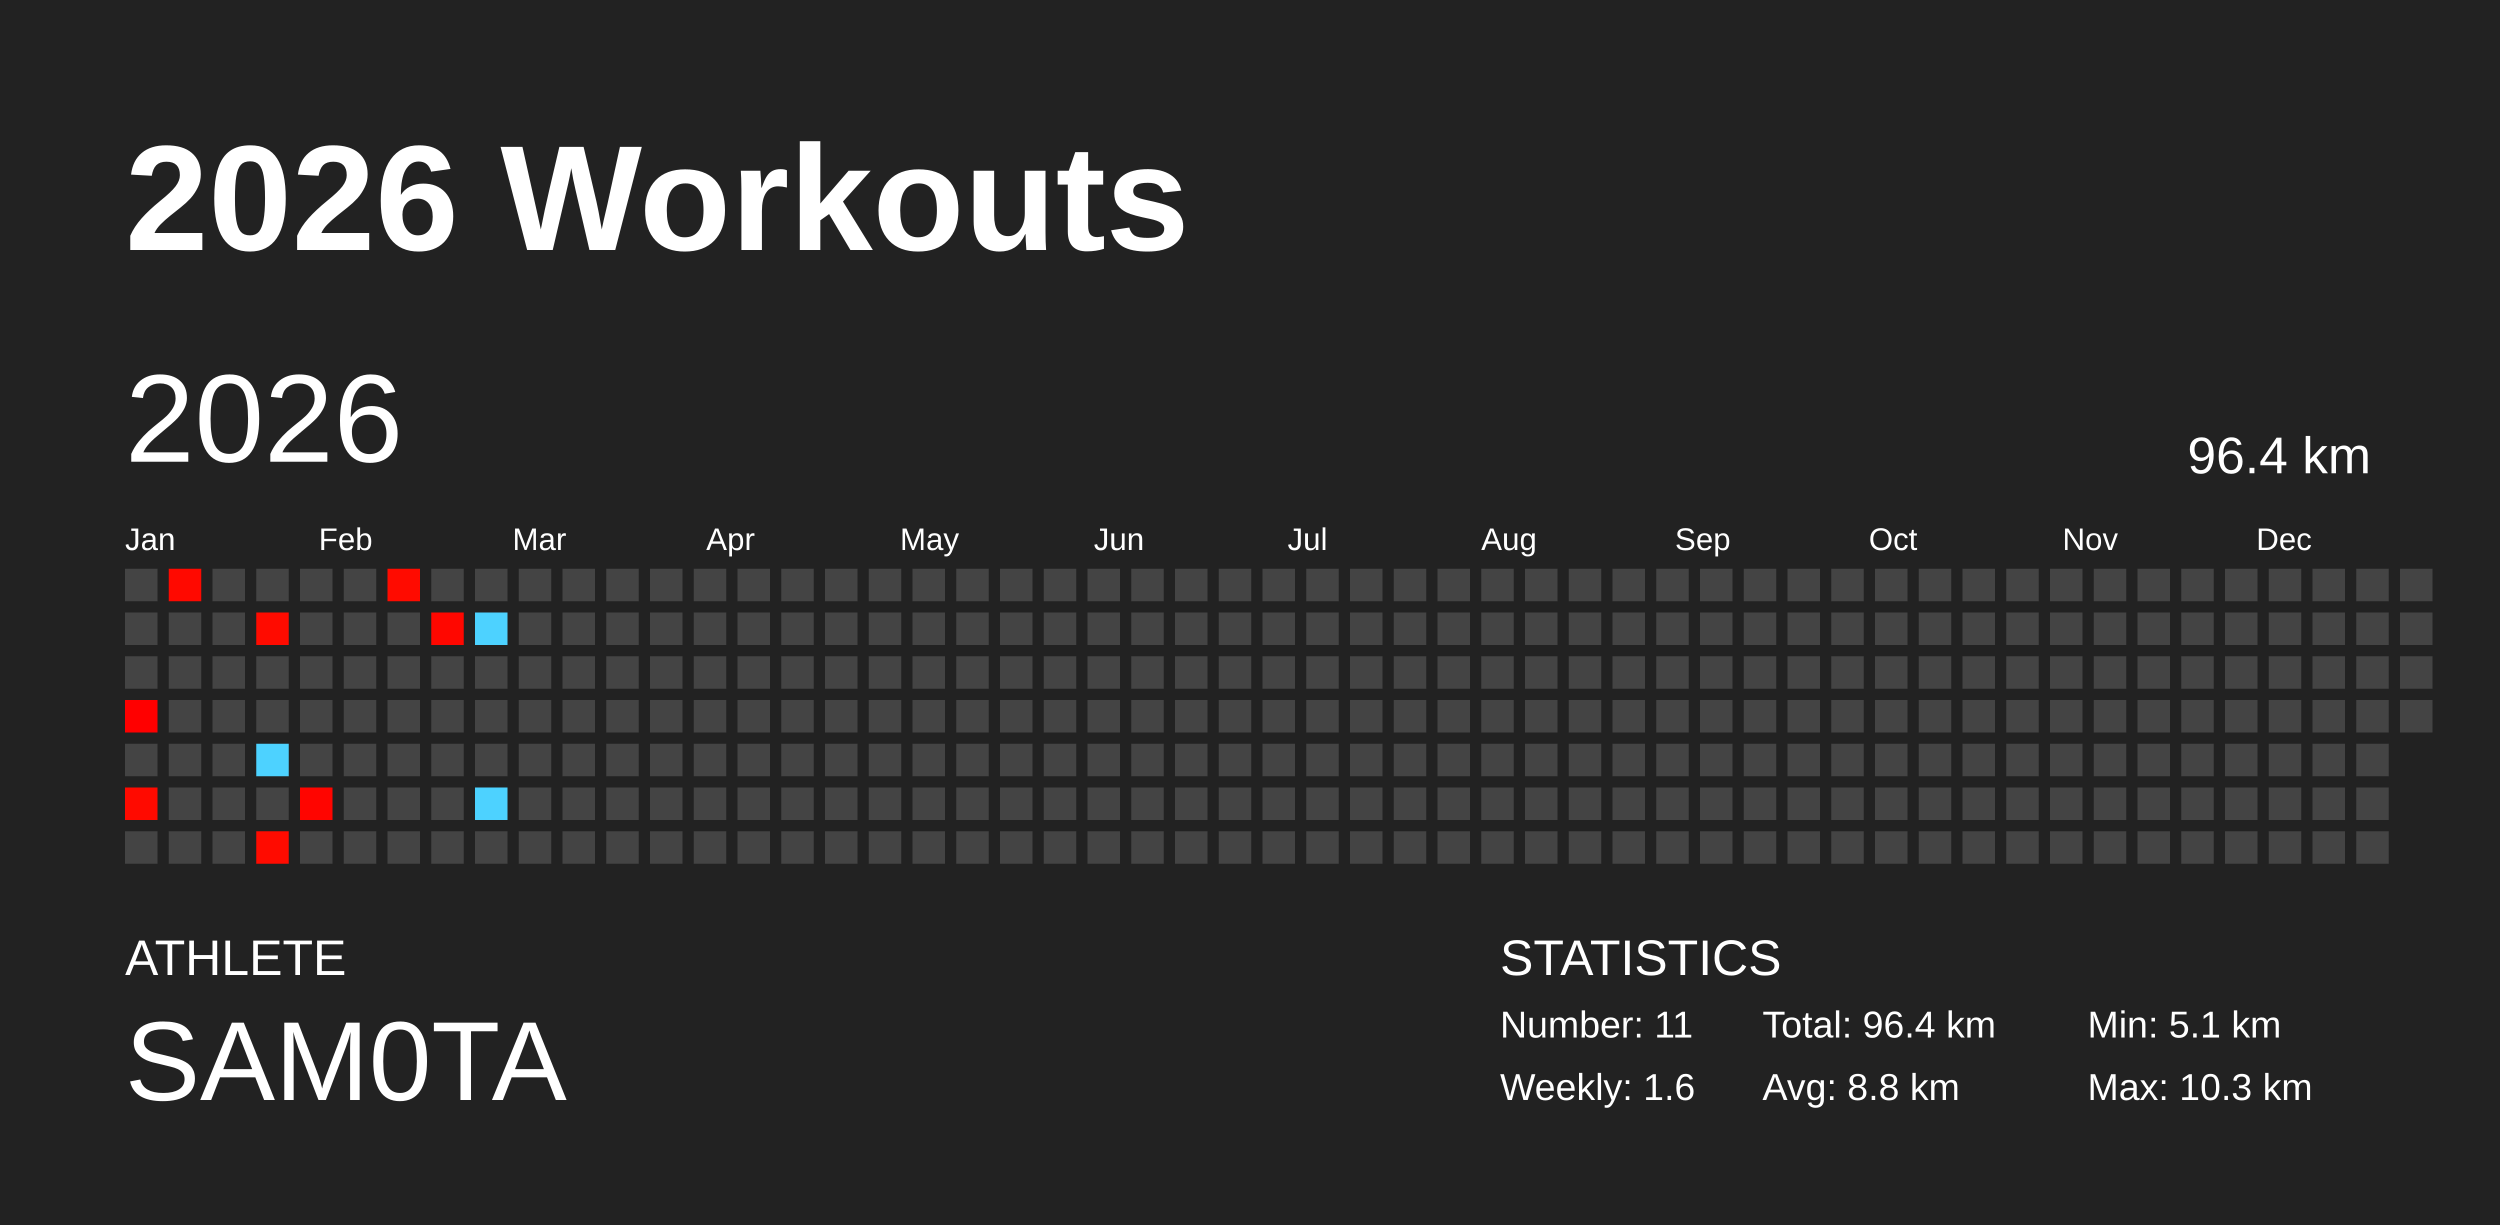
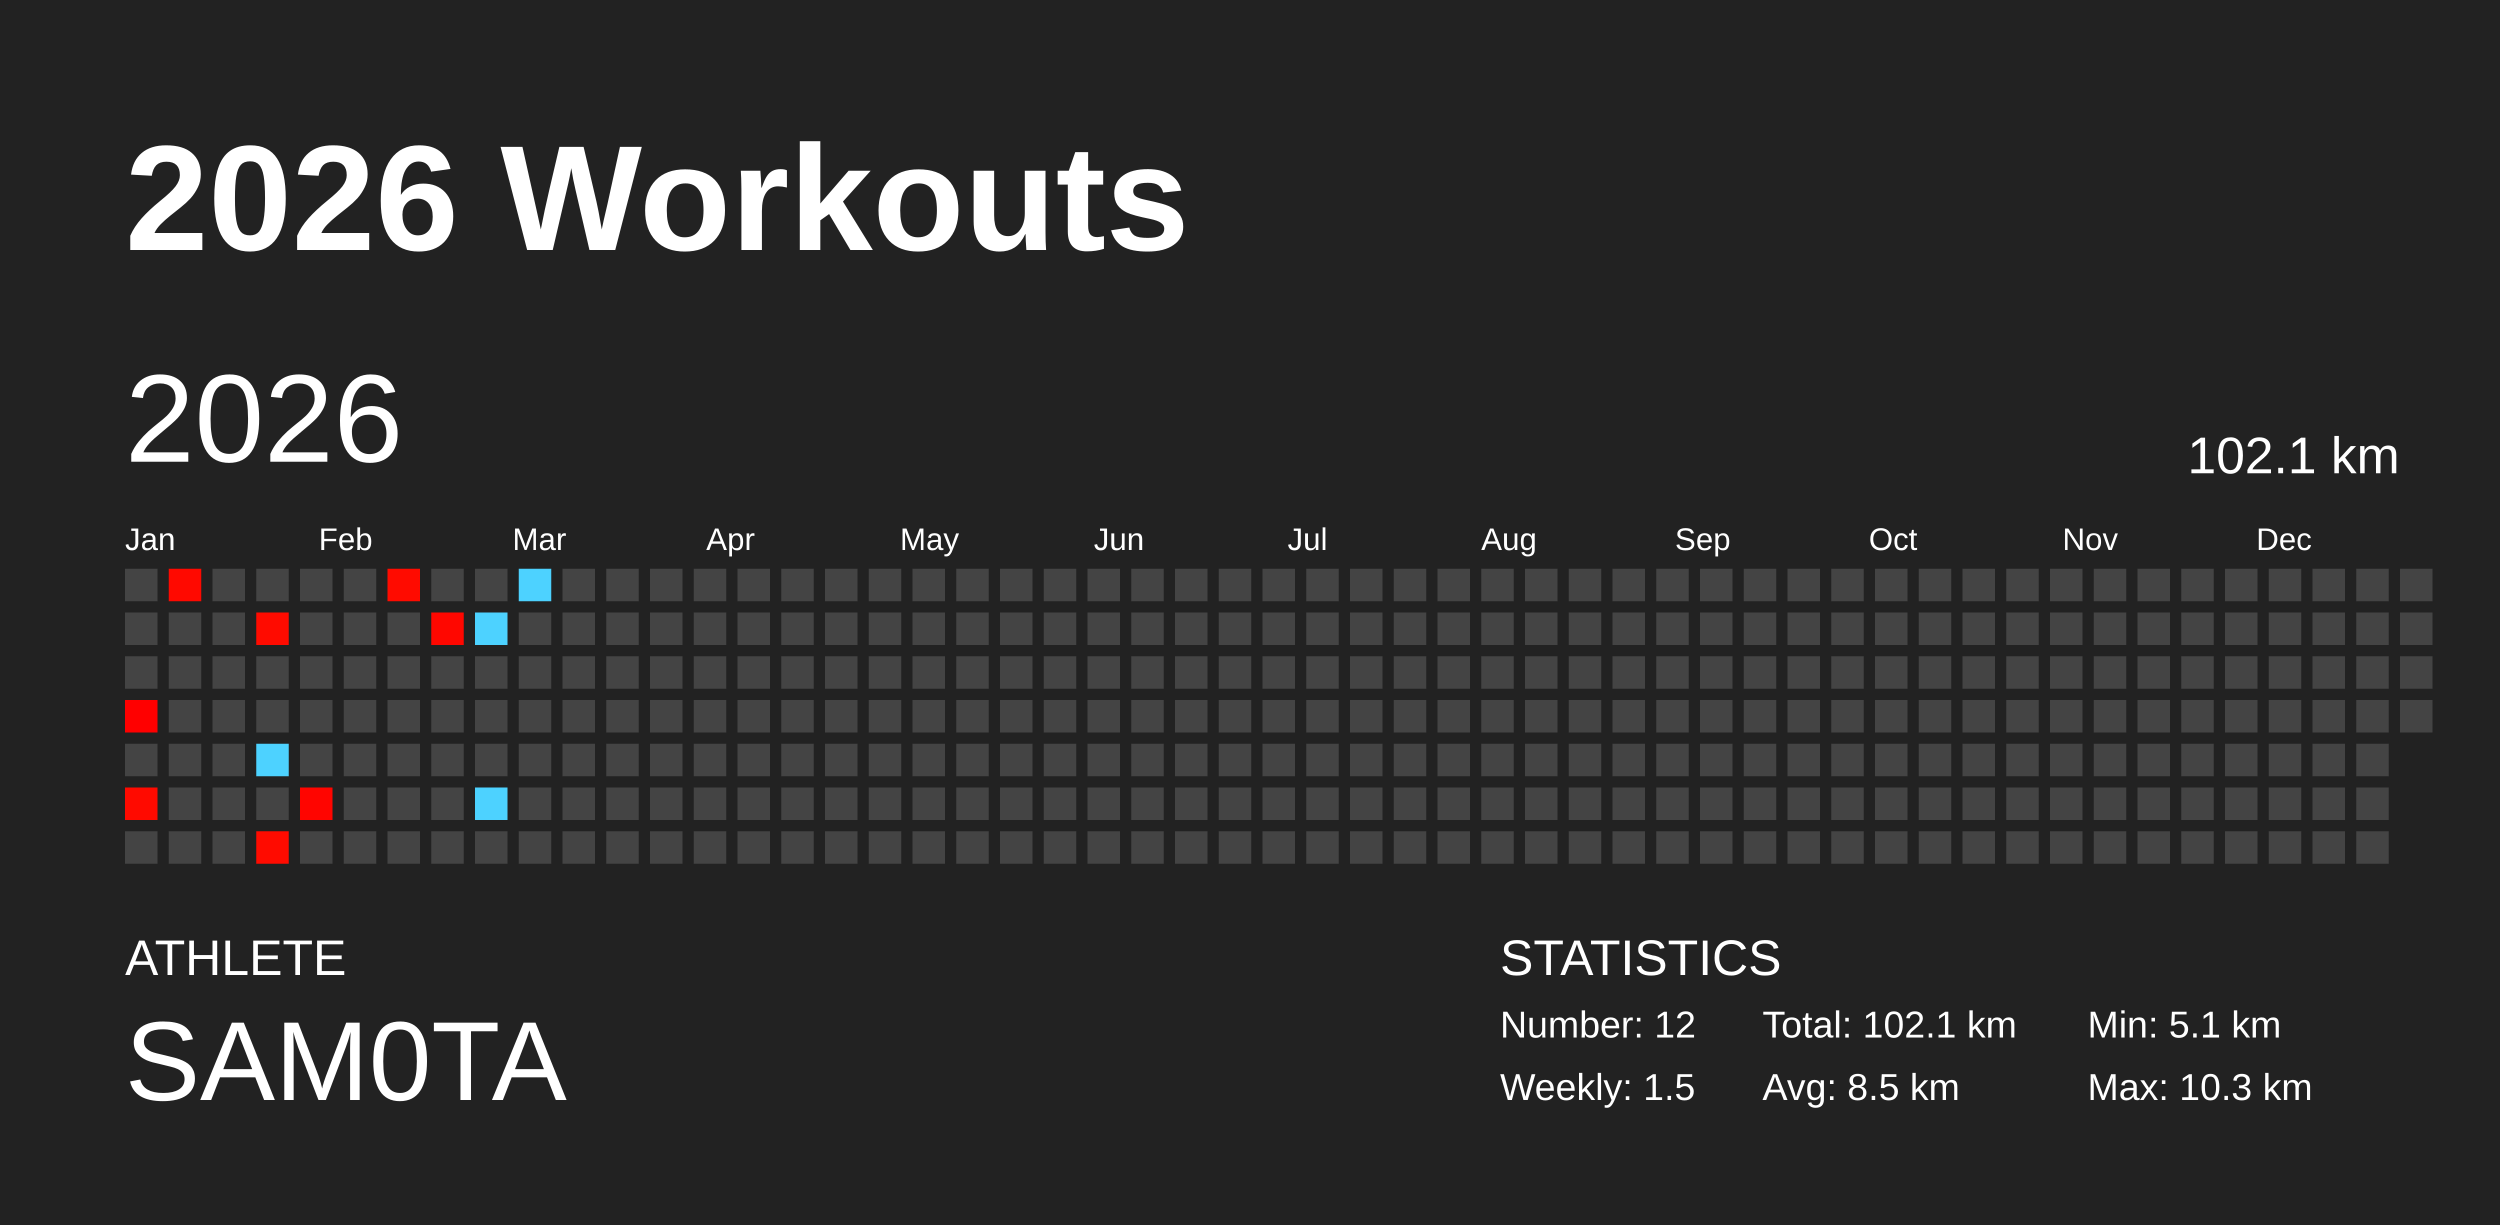
<svg xmlns="http://www.w3.org/2000/svg" baseProfile="full" height="98mm" version="1.1" viewBox="0,0,200,98" width="200mm">
  <defs />
  <rect fill="#222222" height="98" width="200" x="0" y="0" />
  <text fill="#FFFFFF" style="font-size:12px; font-family:Arial; font-weight:bold;" x="10" y="20">2026 Workouts</text>
  <text fill="#FFFFFF" style="font-size:4px; font-family:Arial" x="10" y="78">ATHLETE</text>
  <text fill="#FFFFFF" style="font-size:9px; font-family:Arial" x="10" y="88">SAM0TA</text>
  <text fill="#FFFFFF" style="font-size:4px; font-family:Arial" x="120" y="78">STATISTICS</text>
-   <text fill="#FFFFFF" style="font-size:3px; font-family:Arial" x="120" y="83">Number: 11</text>
-   <text fill="#FFFFFF" style="font-size:3px; font-family:Arial" x="120" y="88">Weekly: 1.6</text>
-   <text fill="#FFFFFF" style="font-size:3px; font-family:Arial" x="141" y="83">Total: 96.4 km</text>
-   <text fill="#FFFFFF" style="font-size:3px; font-family:Arial" x="141" y="88">Avg: 8.8 km</text>
+   <text fill="#FFFFFF" style="font-size:3px; font-family:Arial" x="120" y="83">Number: 12</text>
+   <text fill="#FFFFFF" style="font-size:3px; font-family:Arial" x="120" y="88">Weekly: 1.5</text>
+   <text fill="#FFFFFF" style="font-size:3px; font-family:Arial" x="141" y="83">Total: 102.1 km</text>
+   <text fill="#FFFFFF" style="font-size:3px; font-family:Arial" x="141" y="88">Avg: 8.5 km</text>
  <text fill="#FFFFFF" style="font-size:3px; font-family:Arial" x="167" y="83">Min: 5.1 km</text>
  <text fill="#FFFFFF" style="font-size:3px; font-family:Arial" x="167" y="88">Max: 10.3 km</text>
  <text dominant-baseline="hanging" fill="#FFFFFF" style="font-size:10.0px; font-family:Arial;" x="10" y="30">2026</text>
-   <text dominant-baseline="hanging" fill="#FFFFFF" style="font-size:4.125px; font-family:Arial;" x="175" y="35">96.4 km</text>
+   <text dominant-baseline="hanging" fill="#FFFFFF" style="font-size:4.125px; font-family:Arial;" x="175" y="35">102.1 km</text>
  <text fill="#FFFFFF" style="font-size:2.5px; font-family:Arial" x="10.0" y="44">Jan</text>
  <text fill="#FFFFFF" style="font-size:2.5px; font-family:Arial" x="25.5" y="44">Feb</text>
  <text fill="#FFFFFF" style="font-size:2.5px; font-family:Arial" x="41.0" y="44">Mar</text>
  <text fill="#FFFFFF" style="font-size:2.5px; font-family:Arial" x="56.5" y="44">Apr</text>
  <text fill="#FFFFFF" style="font-size:2.5px; font-family:Arial" x="72.0" y="44">May</text>
  <text fill="#FFFFFF" style="font-size:2.5px; font-family:Arial" x="87.5" y="44">Jun</text>
  <text fill="#FFFFFF" style="font-size:2.5px; font-family:Arial" x="103.0" y="44">Jul</text>
  <text fill="#FFFFFF" style="font-size:2.5px; font-family:Arial" x="118.5" y="44">Aug</text>
  <text fill="#FFFFFF" style="font-size:2.5px; font-family:Arial" x="134.0" y="44">Sep</text>
  <text fill="#FFFFFF" style="font-size:2.5px; font-family:Arial" x="149.5" y="44">Oct</text>
  <text fill="#FFFFFF" style="font-size:2.5px; font-family:Arial" x="165.0" y="44">Nov</text>
  <text fill="#FFFFFF" style="font-size:2.5px; font-family:Arial" x="180.5" y="44">Dec</text>
  <rect fill="#444444" height="2.6" width="2.6" x="10.0" y="45.5" />
  <rect fill="#444444" height="2.6" width="2.6" x="10.0" y="49.0" />
  <rect fill="#444444" height="2.6" width="2.6" x="10.0" y="52.5" />
  <rect fill="#ff0000" height="2.6" width="2.6" x="10.0" y="56.0" />
  <rect fill="#444444" height="2.6" width="2.6" x="10.0" y="59.5" />
  <rect fill="#ff0a00" height="2.6" width="2.6" x="10.0" y="63.0" />
  <rect fill="#444444" height="2.6" width="2.6" x="10.0" y="66.5" />
  <rect fill="#ff0900" height="2.6" width="2.6" x="13.5" y="45.5" />
  <rect fill="#444444" height="2.6" width="2.6" x="13.5" y="49.0" />
  <rect fill="#444444" height="2.6" width="2.6" x="13.5" y="52.5" />
  <rect fill="#444444" height="2.6" width="2.6" x="13.5" y="56.0" />
  <rect fill="#444444" height="2.6" width="2.6" x="13.5" y="59.5" />
  <rect fill="#444444" height="2.6" width="2.6" x="13.5" y="63.0" />
  <rect fill="#444444" height="2.6" width="2.6" x="13.5" y="66.5" />
  <rect fill="#444444" height="2.6" width="2.6" x="17.0" y="45.5" />
  <rect fill="#444444" height="2.6" width="2.6" x="17.0" y="49.0" />
  <rect fill="#444444" height="2.6" width="2.6" x="17.0" y="52.5" />
  <rect fill="#444444" height="2.6" width="2.6" x="17.0" y="56.0" />
  <rect fill="#444444" height="2.6" width="2.6" x="17.0" y="59.5" />
  <rect fill="#444444" height="2.6" width="2.6" x="17.0" y="63.0" />
  <rect fill="#444444" height="2.6" width="2.6" x="17.0" y="66.5" />
  <rect fill="#444444" height="2.6" width="2.6" x="20.5" y="45.5" />
  <rect fill="#ff0b00" height="2.6" width="2.6" x="20.5" y="49.0" />
  <rect fill="#444444" height="2.6" width="2.6" x="20.5" y="52.5" />
  <rect fill="#444444" height="2.6" width="2.6" x="20.5" y="56.0" />
  <rect fill="#4dd2ff" height="2.6" width="2.6" x="20.5" y="59.5" />
  <rect fill="#444444" height="2.6" width="2.6" x="20.5" y="63.0" />
  <rect fill="#ff0b00" height="2.6" width="2.6" x="20.5" y="66.5" />
  <rect fill="#444444" height="2.6" width="2.6" x="24.0" y="45.5" />
  <rect fill="#444444" height="2.6" width="2.6" x="24.0" y="49.0" />
  <rect fill="#444444" height="2.6" width="2.6" x="24.0" y="52.5" />
  <rect fill="#444444" height="2.6" width="2.6" x="24.0" y="56.0" />
  <rect fill="#444444" height="2.6" width="2.6" x="24.0" y="59.5" />
  <rect fill="#ff0500" height="2.6" width="2.6" x="24.0" y="63.0" />
  <rect fill="#444444" height="2.6" width="2.6" x="24.0" y="66.5" />
  <rect fill="#444444" height="2.6" width="2.6" x="27.5" y="45.5" />
  <rect fill="#444444" height="2.6" width="2.6" x="27.5" y="49.0" />
  <rect fill="#444444" height="2.6" width="2.6" x="27.5" y="52.5" />
  <rect fill="#444444" height="2.6" width="2.6" x="27.5" y="56.0" />
  <rect fill="#444444" height="2.6" width="2.6" x="27.5" y="59.5" />
  <rect fill="#444444" height="2.6" width="2.6" x="27.5" y="63.0" />
  <rect fill="#444444" height="2.6" width="2.6" x="27.5" y="66.5" />
  <rect fill="#ff0b00" height="2.6" width="2.6" x="31.0" y="45.5" />
  <rect fill="#444444" height="2.6" width="2.6" x="31.0" y="49.0" />
  <rect fill="#444444" height="2.6" width="2.6" x="31.0" y="52.5" />
  <rect fill="#444444" height="2.6" width="2.6" x="31.0" y="56.0" />
  <rect fill="#444444" height="2.6" width="2.6" x="31.0" y="59.5" />
  <rect fill="#444444" height="2.6" width="2.6" x="31.0" y="63.0" />
  <rect fill="#444444" height="2.6" width="2.6" x="31.0" y="66.5" />
  <rect fill="#444444" height="2.6" width="2.6" x="34.5" y="45.5" />
  <rect fill="#ff0700" height="2.6" width="2.6" x="34.5" y="49.0" />
  <rect fill="#444444" height="2.6" width="2.6" x="34.5" y="52.5" />
  <rect fill="#444444" height="2.6" width="2.6" x="34.5" y="56.0" />
  <rect fill="#444444" height="2.6" width="2.6" x="34.5" y="59.5" />
  <rect fill="#444444" height="2.6" width="2.6" x="34.5" y="63.0" />
  <rect fill="#444444" height="2.6" width="2.6" x="34.5" y="66.5" />
  <rect fill="#444444" height="2.6" width="2.6" x="38.0" y="45.5" />
  <rect fill="#4dd2ff" height="2.6" width="2.6" x="38.0" y="49.0" />
  <rect fill="#444444" height="2.6" width="2.6" x="38.0" y="52.5" />
  <rect fill="#444444" height="2.6" width="2.6" x="38.0" y="56.0" />
  <rect fill="#444444" height="2.6" width="2.6" x="38.0" y="59.5" />
  <rect fill="#4dd2ff" height="2.6" width="2.6" x="38.0" y="63.0" />
  <rect fill="#444444" height="2.6" width="2.6" x="38.0" y="66.5" />
-   <rect fill="#444444" height="2.6" width="2.6" x="41.5" y="45.5" />
+   <rect fill="#4dd2ff" height="2.6" width="2.6" x="41.5" y="45.5" />
  <rect fill="#444444" height="2.6" width="2.6" x="41.5" y="49.0" />
  <rect fill="#444444" height="2.6" width="2.6" x="41.5" y="52.5" />
  <rect fill="#444444" height="2.6" width="2.6" x="41.5" y="56.0" />
  <rect fill="#444444" height="2.6" width="2.6" x="41.5" y="59.5" />
  <rect fill="#444444" height="2.6" width="2.6" x="41.5" y="63.0" />
  <rect fill="#444444" height="2.6" width="2.6" x="41.5" y="66.5" />
  <rect fill="#444444" height="2.6" width="2.6" x="45.0" y="45.5" />
  <rect fill="#444444" height="2.6" width="2.6" x="45.0" y="49.0" />
  <rect fill="#444444" height="2.6" width="2.6" x="45.0" y="52.5" />
  <rect fill="#444444" height="2.6" width="2.6" x="45.0" y="56.0" />
  <rect fill="#444444" height="2.6" width="2.6" x="45.0" y="59.5" />
  <rect fill="#444444" height="2.6" width="2.6" x="45.0" y="63.0" />
  <rect fill="#444444" height="2.6" width="2.6" x="45.0" y="66.5" />
  <rect fill="#444444" height="2.6" width="2.6" x="48.5" y="45.5" />
  <rect fill="#444444" height="2.6" width="2.6" x="48.5" y="49.0" />
  <rect fill="#444444" height="2.6" width="2.6" x="48.5" y="52.5" />
  <rect fill="#444444" height="2.6" width="2.6" x="48.5" y="56.0" />
  <rect fill="#444444" height="2.6" width="2.6" x="48.5" y="59.5" />
  <rect fill="#444444" height="2.6" width="2.6" x="48.5" y="63.0" />
  <rect fill="#444444" height="2.6" width="2.6" x="48.5" y="66.5" />
  <rect fill="#444444" height="2.6" width="2.6" x="52.0" y="45.5" />
  <rect fill="#444444" height="2.6" width="2.6" x="52.0" y="49.0" />
  <rect fill="#444444" height="2.6" width="2.6" x="52.0" y="52.5" />
  <rect fill="#444444" height="2.6" width="2.6" x="52.0" y="56.0" />
  <rect fill="#444444" height="2.6" width="2.6" x="52.0" y="59.5" />
  <rect fill="#444444" height="2.6" width="2.6" x="52.0" y="63.0" />
  <rect fill="#444444" height="2.6" width="2.6" x="52.0" y="66.5" />
  <rect fill="#444444" height="2.6" width="2.6" x="55.5" y="45.5" />
  <rect fill="#444444" height="2.6" width="2.6" x="55.5" y="49.0" />
  <rect fill="#444444" height="2.6" width="2.6" x="55.5" y="52.5" />
  <rect fill="#444444" height="2.6" width="2.6" x="55.5" y="56.0" />
  <rect fill="#444444" height="2.6" width="2.6" x="55.5" y="59.5" />
  <rect fill="#444444" height="2.6" width="2.6" x="55.5" y="63.0" />
  <rect fill="#444444" height="2.6" width="2.6" x="55.5" y="66.5" />
  <rect fill="#444444" height="2.6" width="2.6" x="59.0" y="45.5" />
  <rect fill="#444444" height="2.6" width="2.6" x="59.0" y="49.0" />
  <rect fill="#444444" height="2.6" width="2.6" x="59.0" y="52.5" />
  <rect fill="#444444" height="2.6" width="2.6" x="59.0" y="56.0" />
  <rect fill="#444444" height="2.6" width="2.6" x="59.0" y="59.5" />
  <rect fill="#444444" height="2.6" width="2.6" x="59.0" y="63.0" />
  <rect fill="#444444" height="2.6" width="2.6" x="59.0" y="66.5" />
  <rect fill="#444444" height="2.6" width="2.6" x="62.5" y="45.5" />
  <rect fill="#444444" height="2.6" width="2.6" x="62.5" y="49.0" />
  <rect fill="#444444" height="2.6" width="2.6" x="62.5" y="52.5" />
  <rect fill="#444444" height="2.6" width="2.6" x="62.5" y="56.0" />
  <rect fill="#444444" height="2.6" width="2.6" x="62.5" y="59.5" />
  <rect fill="#444444" height="2.6" width="2.6" x="62.5" y="63.0" />
  <rect fill="#444444" height="2.6" width="2.6" x="62.5" y="66.5" />
  <rect fill="#444444" height="2.6" width="2.6" x="66.0" y="45.5" />
  <rect fill="#444444" height="2.6" width="2.6" x="66.0" y="49.0" />
  <rect fill="#444444" height="2.6" width="2.6" x="66.0" y="52.5" />
  <rect fill="#444444" height="2.6" width="2.6" x="66.0" y="56.0" />
  <rect fill="#444444" height="2.6" width="2.6" x="66.0" y="59.5" />
  <rect fill="#444444" height="2.6" width="2.6" x="66.0" y="63.0" />
  <rect fill="#444444" height="2.6" width="2.6" x="66.0" y="66.5" />
  <rect fill="#444444" height="2.6" width="2.6" x="69.5" y="45.5" />
  <rect fill="#444444" height="2.6" width="2.6" x="69.5" y="49.0" />
  <rect fill="#444444" height="2.6" width="2.6" x="69.5" y="52.5" />
  <rect fill="#444444" height="2.6" width="2.6" x="69.5" y="56.0" />
  <rect fill="#444444" height="2.6" width="2.6" x="69.5" y="59.5" />
  <rect fill="#444444" height="2.6" width="2.6" x="69.5" y="63.0" />
  <rect fill="#444444" height="2.6" width="2.6" x="69.5" y="66.5" />
  <rect fill="#444444" height="2.6" width="2.6" x="73.0" y="45.5" />
  <rect fill="#444444" height="2.6" width="2.6" x="73.0" y="49.0" />
  <rect fill="#444444" height="2.6" width="2.6" x="73.0" y="52.5" />
  <rect fill="#444444" height="2.6" width="2.6" x="73.0" y="56.0" />
  <rect fill="#444444" height="2.6" width="2.6" x="73.0" y="59.5" />
  <rect fill="#444444" height="2.6" width="2.6" x="73.0" y="63.0" />
  <rect fill="#444444" height="2.6" width="2.6" x="73.0" y="66.5" />
  <rect fill="#444444" height="2.6" width="2.6" x="76.5" y="45.5" />
  <rect fill="#444444" height="2.6" width="2.6" x="76.5" y="49.0" />
  <rect fill="#444444" height="2.6" width="2.6" x="76.5" y="52.5" />
  <rect fill="#444444" height="2.6" width="2.6" x="76.5" y="56.0" />
  <rect fill="#444444" height="2.6" width="2.6" x="76.5" y="59.5" />
  <rect fill="#444444" height="2.6" width="2.6" x="76.5" y="63.0" />
  <rect fill="#444444" height="2.6" width="2.6" x="76.5" y="66.5" />
  <rect fill="#444444" height="2.6" width="2.6" x="80.0" y="45.5" />
  <rect fill="#444444" height="2.6" width="2.6" x="80.0" y="49.0" />
  <rect fill="#444444" height="2.6" width="2.6" x="80.0" y="52.5" />
  <rect fill="#444444" height="2.6" width="2.6" x="80.0" y="56.0" />
  <rect fill="#444444" height="2.6" width="2.6" x="80.0" y="59.5" />
  <rect fill="#444444" height="2.6" width="2.6" x="80.0" y="63.0" />
  <rect fill="#444444" height="2.6" width="2.6" x="80.0" y="66.5" />
  <rect fill="#444444" height="2.6" width="2.6" x="83.5" y="45.5" />
  <rect fill="#444444" height="2.6" width="2.6" x="83.5" y="49.0" />
  <rect fill="#444444" height="2.6" width="2.6" x="83.5" y="52.5" />
  <rect fill="#444444" height="2.6" width="2.6" x="83.5" y="56.0" />
  <rect fill="#444444" height="2.6" width="2.6" x="83.5" y="59.5" />
  <rect fill="#444444" height="2.6" width="2.6" x="83.5" y="63.0" />
  <rect fill="#444444" height="2.6" width="2.6" x="83.5" y="66.5" />
  <rect fill="#444444" height="2.6" width="2.6" x="87.0" y="45.5" />
  <rect fill="#444444" height="2.6" width="2.6" x="87.0" y="49.0" />
  <rect fill="#444444" height="2.6" width="2.6" x="87.0" y="52.5" />
  <rect fill="#444444" height="2.6" width="2.6" x="87.0" y="56.0" />
  <rect fill="#444444" height="2.6" width="2.6" x="87.0" y="59.5" />
  <rect fill="#444444" height="2.6" width="2.6" x="87.0" y="63.0" />
  <rect fill="#444444" height="2.6" width="2.6" x="87.0" y="66.5" />
  <rect fill="#444444" height="2.6" width="2.6" x="90.5" y="45.5" />
  <rect fill="#444444" height="2.6" width="2.6" x="90.5" y="49.0" />
  <rect fill="#444444" height="2.6" width="2.6" x="90.5" y="52.5" />
  <rect fill="#444444" height="2.6" width="2.6" x="90.5" y="56.0" />
  <rect fill="#444444" height="2.6" width="2.6" x="90.5" y="59.5" />
  <rect fill="#444444" height="2.6" width="2.6" x="90.5" y="63.0" />
  <rect fill="#444444" height="2.6" width="2.6" x="90.5" y="66.5" />
  <rect fill="#444444" height="2.6" width="2.6" x="94.0" y="45.5" />
  <rect fill="#444444" height="2.6" width="2.6" x="94.0" y="49.0" />
  <rect fill="#444444" height="2.6" width="2.6" x="94.0" y="52.5" />
  <rect fill="#444444" height="2.6" width="2.6" x="94.0" y="56.0" />
  <rect fill="#444444" height="2.6" width="2.6" x="94.0" y="59.5" />
  <rect fill="#444444" height="2.6" width="2.6" x="94.0" y="63.0" />
  <rect fill="#444444" height="2.6" width="2.6" x="94.0" y="66.5" />
  <rect fill="#444444" height="2.6" width="2.6" x="97.5" y="45.5" />
  <rect fill="#444444" height="2.6" width="2.6" x="97.5" y="49.0" />
  <rect fill="#444444" height="2.6" width="2.6" x="97.5" y="52.5" />
  <rect fill="#444444" height="2.6" width="2.6" x="97.5" y="56.0" />
  <rect fill="#444444" height="2.6" width="2.6" x="97.5" y="59.5" />
  <rect fill="#444444" height="2.6" width="2.6" x="97.5" y="63.0" />
  <rect fill="#444444" height="2.6" width="2.6" x="97.5" y="66.5" />
  <rect fill="#444444" height="2.6" width="2.6" x="101.0" y="45.5" />
  <rect fill="#444444" height="2.6" width="2.6" x="101.0" y="49.0" />
  <rect fill="#444444" height="2.6" width="2.6" x="101.0" y="52.5" />
  <rect fill="#444444" height="2.6" width="2.6" x="101.0" y="56.0" />
  <rect fill="#444444" height="2.6" width="2.6" x="101.0" y="59.5" />
  <rect fill="#444444" height="2.6" width="2.6" x="101.0" y="63.0" />
  <rect fill="#444444" height="2.6" width="2.6" x="101.0" y="66.5" />
  <rect fill="#444444" height="2.6" width="2.6" x="104.5" y="45.5" />
  <rect fill="#444444" height="2.6" width="2.6" x="104.5" y="49.0" />
  <rect fill="#444444" height="2.6" width="2.6" x="104.5" y="52.5" />
  <rect fill="#444444" height="2.6" width="2.6" x="104.5" y="56.0" />
  <rect fill="#444444" height="2.6" width="2.6" x="104.5" y="59.5" />
  <rect fill="#444444" height="2.6" width="2.6" x="104.5" y="63.0" />
  <rect fill="#444444" height="2.6" width="2.6" x="104.5" y="66.5" />
  <rect fill="#444444" height="2.6" width="2.6" x="108.0" y="45.5" />
  <rect fill="#444444" height="2.6" width="2.6" x="108.0" y="49.0" />
  <rect fill="#444444" height="2.6" width="2.6" x="108.0" y="52.5" />
  <rect fill="#444444" height="2.6" width="2.6" x="108.0" y="56.0" />
  <rect fill="#444444" height="2.6" width="2.6" x="108.0" y="59.5" />
  <rect fill="#444444" height="2.6" width="2.6" x="108.0" y="63.0" />
  <rect fill="#444444" height="2.6" width="2.6" x="108.0" y="66.5" />
  <rect fill="#444444" height="2.6" width="2.6" x="111.5" y="45.5" />
  <rect fill="#444444" height="2.6" width="2.6" x="111.5" y="49.0" />
  <rect fill="#444444" height="2.6" width="2.6" x="111.5" y="52.5" />
  <rect fill="#444444" height="2.6" width="2.6" x="111.5" y="56.0" />
  <rect fill="#444444" height="2.6" width="2.6" x="111.5" y="59.5" />
  <rect fill="#444444" height="2.6" width="2.6" x="111.5" y="63.0" />
  <rect fill="#444444" height="2.6" width="2.6" x="111.5" y="66.5" />
  <rect fill="#444444" height="2.6" width="2.6" x="115.0" y="45.5" />
  <rect fill="#444444" height="2.6" width="2.6" x="115.0" y="49.0" />
  <rect fill="#444444" height="2.6" width="2.6" x="115.0" y="52.5" />
  <rect fill="#444444" height="2.6" width="2.6" x="115.0" y="56.0" />
  <rect fill="#444444" height="2.6" width="2.6" x="115.0" y="59.5" />
  <rect fill="#444444" height="2.6" width="2.6" x="115.0" y="63.0" />
  <rect fill="#444444" height="2.6" width="2.6" x="115.0" y="66.5" />
  <rect fill="#444444" height="2.6" width="2.6" x="118.5" y="45.5" />
  <rect fill="#444444" height="2.6" width="2.6" x="118.5" y="49.0" />
  <rect fill="#444444" height="2.6" width="2.6" x="118.5" y="52.5" />
  <rect fill="#444444" height="2.6" width="2.6" x="118.5" y="56.0" />
  <rect fill="#444444" height="2.6" width="2.6" x="118.5" y="59.5" />
  <rect fill="#444444" height="2.6" width="2.6" x="118.5" y="63.0" />
  <rect fill="#444444" height="2.6" width="2.6" x="118.5" y="66.5" />
  <rect fill="#444444" height="2.6" width="2.6" x="122.0" y="45.5" />
  <rect fill="#444444" height="2.6" width="2.6" x="122.0" y="49.0" />
  <rect fill="#444444" height="2.6" width="2.6" x="122.0" y="52.5" />
  <rect fill="#444444" height="2.6" width="2.6" x="122.0" y="56.0" />
  <rect fill="#444444" height="2.6" width="2.6" x="122.0" y="59.5" />
  <rect fill="#444444" height="2.6" width="2.6" x="122.0" y="63.0" />
  <rect fill="#444444" height="2.6" width="2.6" x="122.0" y="66.5" />
  <rect fill="#444444" height="2.6" width="2.6" x="125.5" y="45.5" />
  <rect fill="#444444" height="2.6" width="2.6" x="125.5" y="49.0" />
  <rect fill="#444444" height="2.6" width="2.6" x="125.5" y="52.5" />
  <rect fill="#444444" height="2.6" width="2.6" x="125.5" y="56.0" />
  <rect fill="#444444" height="2.6" width="2.6" x="125.5" y="59.5" />
  <rect fill="#444444" height="2.6" width="2.6" x="125.5" y="63.0" />
  <rect fill="#444444" height="2.6" width="2.6" x="125.5" y="66.5" />
  <rect fill="#444444" height="2.6" width="2.6" x="129.0" y="45.5" />
  <rect fill="#444444" height="2.6" width="2.6" x="129.0" y="49.0" />
  <rect fill="#444444" height="2.6" width="2.6" x="129.0" y="52.5" />
  <rect fill="#444444" height="2.6" width="2.6" x="129.0" y="56.0" />
  <rect fill="#444444" height="2.6" width="2.6" x="129.0" y="59.5" />
  <rect fill="#444444" height="2.6" width="2.6" x="129.0" y="63.0" />
  <rect fill="#444444" height="2.6" width="2.6" x="129.0" y="66.5" />
  <rect fill="#444444" height="2.6" width="2.6" x="132.5" y="45.5" />
  <rect fill="#444444" height="2.6" width="2.6" x="132.5" y="49.0" />
  <rect fill="#444444" height="2.6" width="2.6" x="132.5" y="52.5" />
  <rect fill="#444444" height="2.6" width="2.6" x="132.5" y="56.0" />
  <rect fill="#444444" height="2.6" width="2.6" x="132.5" y="59.5" />
  <rect fill="#444444" height="2.6" width="2.6" x="132.5" y="63.0" />
  <rect fill="#444444" height="2.6" width="2.6" x="132.5" y="66.5" />
  <rect fill="#444444" height="2.6" width="2.6" x="136.0" y="45.5" />
  <rect fill="#444444" height="2.6" width="2.6" x="136.0" y="49.0" />
  <rect fill="#444444" height="2.6" width="2.6" x="136.0" y="52.5" />
  <rect fill="#444444" height="2.6" width="2.6" x="136.0" y="56.0" />
  <rect fill="#444444" height="2.6" width="2.6" x="136.0" y="59.5" />
  <rect fill="#444444" height="2.6" width="2.6" x="136.0" y="63.0" />
  <rect fill="#444444" height="2.6" width="2.6" x="136.0" y="66.5" />
  <rect fill="#444444" height="2.6" width="2.6" x="139.5" y="45.5" />
  <rect fill="#444444" height="2.6" width="2.6" x="139.5" y="49.0" />
  <rect fill="#444444" height="2.6" width="2.6" x="139.5" y="52.5" />
  <rect fill="#444444" height="2.6" width="2.6" x="139.5" y="56.0" />
  <rect fill="#444444" height="2.6" width="2.6" x="139.5" y="59.5" />
  <rect fill="#444444" height="2.6" width="2.6" x="139.5" y="63.0" />
  <rect fill="#444444" height="2.6" width="2.6" x="139.5" y="66.5" />
  <rect fill="#444444" height="2.6" width="2.6" x="143.0" y="45.5" />
  <rect fill="#444444" height="2.6" width="2.6" x="143.0" y="49.0" />
  <rect fill="#444444" height="2.6" width="2.6" x="143.0" y="52.5" />
  <rect fill="#444444" height="2.6" width="2.6" x="143.0" y="56.0" />
  <rect fill="#444444" height="2.6" width="2.6" x="143.0" y="59.5" />
  <rect fill="#444444" height="2.6" width="2.6" x="143.0" y="63.0" />
  <rect fill="#444444" height="2.6" width="2.6" x="143.0" y="66.5" />
  <rect fill="#444444" height="2.6" width="2.6" x="146.5" y="45.5" />
  <rect fill="#444444" height="2.6" width="2.6" x="146.5" y="49.0" />
  <rect fill="#444444" height="2.6" width="2.6" x="146.5" y="52.5" />
  <rect fill="#444444" height="2.6" width="2.6" x="146.5" y="56.0" />
  <rect fill="#444444" height="2.6" width="2.6" x="146.5" y="59.5" />
  <rect fill="#444444" height="2.6" width="2.6" x="146.5" y="63.0" />
  <rect fill="#444444" height="2.6" width="2.6" x="146.5" y="66.5" />
  <rect fill="#444444" height="2.6" width="2.6" x="150.0" y="45.5" />
  <rect fill="#444444" height="2.6" width="2.6" x="150.0" y="49.0" />
  <rect fill="#444444" height="2.6" width="2.6" x="150.0" y="52.5" />
  <rect fill="#444444" height="2.6" width="2.6" x="150.0" y="56.0" />
  <rect fill="#444444" height="2.6" width="2.6" x="150.0" y="59.5" />
  <rect fill="#444444" height="2.6" width="2.6" x="150.0" y="63.0" />
  <rect fill="#444444" height="2.6" width="2.6" x="150.0" y="66.5" />
  <rect fill="#444444" height="2.6" width="2.6" x="153.5" y="45.5" />
  <rect fill="#444444" height="2.6" width="2.6" x="153.5" y="49.0" />
  <rect fill="#444444" height="2.6" width="2.6" x="153.5" y="52.5" />
  <rect fill="#444444" height="2.6" width="2.6" x="153.5" y="56.0" />
  <rect fill="#444444" height="2.6" width="2.6" x="153.5" y="59.5" />
  <rect fill="#444444" height="2.6" width="2.6" x="153.5" y="63.0" />
  <rect fill="#444444" height="2.6" width="2.6" x="153.5" y="66.5" />
  <rect fill="#444444" height="2.6" width="2.6" x="157.0" y="45.5" />
  <rect fill="#444444" height="2.6" width="2.6" x="157.0" y="49.0" />
  <rect fill="#444444" height="2.6" width="2.6" x="157.0" y="52.5" />
  <rect fill="#444444" height="2.6" width="2.6" x="157.0" y="56.0" />
  <rect fill="#444444" height="2.6" width="2.6" x="157.0" y="59.5" />
  <rect fill="#444444" height="2.6" width="2.6" x="157.0" y="63.0" />
  <rect fill="#444444" height="2.6" width="2.6" x="157.0" y="66.5" />
  <rect fill="#444444" height="2.6" width="2.6" x="160.5" y="45.5" />
  <rect fill="#444444" height="2.6" width="2.6" x="160.5" y="49.0" />
  <rect fill="#444444" height="2.6" width="2.6" x="160.5" y="52.5" />
  <rect fill="#444444" height="2.6" width="2.6" x="160.5" y="56.0" />
  <rect fill="#444444" height="2.6" width="2.6" x="160.5" y="59.5" />
  <rect fill="#444444" height="2.6" width="2.6" x="160.5" y="63.0" />
  <rect fill="#444444" height="2.6" width="2.6" x="160.5" y="66.5" />
  <rect fill="#444444" height="2.6" width="2.6" x="164.0" y="45.5" />
  <rect fill="#444444" height="2.6" width="2.6" x="164.0" y="49.0" />
  <rect fill="#444444" height="2.6" width="2.6" x="164.0" y="52.5" />
  <rect fill="#444444" height="2.6" width="2.6" x="164.0" y="56.0" />
  <rect fill="#444444" height="2.6" width="2.6" x="164.0" y="59.5" />
  <rect fill="#444444" height="2.6" width="2.6" x="164.0" y="63.0" />
  <rect fill="#444444" height="2.6" width="2.6" x="164.0" y="66.5" />
  <rect fill="#444444" height="2.6" width="2.6" x="167.5" y="45.5" />
  <rect fill="#444444" height="2.6" width="2.6" x="167.5" y="49.0" />
  <rect fill="#444444" height="2.6" width="2.6" x="167.5" y="52.5" />
  <rect fill="#444444" height="2.6" width="2.6" x="167.5" y="56.0" />
  <rect fill="#444444" height="2.6" width="2.6" x="167.5" y="59.5" />
  <rect fill="#444444" height="2.6" width="2.6" x="167.5" y="63.0" />
  <rect fill="#444444" height="2.6" width="2.6" x="167.5" y="66.5" />
  <rect fill="#444444" height="2.6" width="2.6" x="171.0" y="45.5" />
  <rect fill="#444444" height="2.6" width="2.6" x="171.0" y="49.0" />
  <rect fill="#444444" height="2.6" width="2.6" x="171.0" y="52.5" />
  <rect fill="#444444" height="2.6" width="2.6" x="171.0" y="56.0" />
  <rect fill="#444444" height="2.6" width="2.6" x="171.0" y="59.5" />
  <rect fill="#444444" height="2.6" width="2.6" x="171.0" y="63.0" />
  <rect fill="#444444" height="2.6" width="2.6" x="171.0" y="66.5" />
  <rect fill="#444444" height="2.6" width="2.6" x="174.5" y="45.5" />
  <rect fill="#444444" height="2.6" width="2.6" x="174.5" y="49.0" />
  <rect fill="#444444" height="2.6" width="2.6" x="174.5" y="52.5" />
  <rect fill="#444444" height="2.6" width="2.6" x="174.5" y="56.0" />
  <rect fill="#444444" height="2.6" width="2.6" x="174.5" y="59.5" />
  <rect fill="#444444" height="2.6" width="2.6" x="174.5" y="63.0" />
  <rect fill="#444444" height="2.6" width="2.6" x="174.5" y="66.5" />
  <rect fill="#444444" height="2.6" width="2.6" x="178.0" y="45.5" />
  <rect fill="#444444" height="2.6" width="2.6" x="178.0" y="49.0" />
  <rect fill="#444444" height="2.6" width="2.6" x="178.0" y="52.5" />
  <rect fill="#444444" height="2.6" width="2.6" x="178.0" y="56.0" />
  <rect fill="#444444" height="2.6" width="2.6" x="178.0" y="59.5" />
  <rect fill="#444444" height="2.6" width="2.6" x="178.0" y="63.0" />
  <rect fill="#444444" height="2.6" width="2.6" x="178.0" y="66.5" />
  <rect fill="#444444" height="2.6" width="2.6" x="181.5" y="45.5" />
  <rect fill="#444444" height="2.6" width="2.6" x="181.5" y="49.0" />
  <rect fill="#444444" height="2.6" width="2.6" x="181.5" y="52.5" />
  <rect fill="#444444" height="2.6" width="2.6" x="181.5" y="56.0" />
  <rect fill="#444444" height="2.6" width="2.6" x="181.5" y="59.5" />
  <rect fill="#444444" height="2.6" width="2.6" x="181.5" y="63.0" />
  <rect fill="#444444" height="2.6" width="2.6" x="181.5" y="66.5" />
  <rect fill="#444444" height="2.6" width="2.6" x="185.0" y="45.5" />
  <rect fill="#444444" height="2.6" width="2.6" x="185.0" y="49.0" />
  <rect fill="#444444" height="2.6" width="2.6" x="185.0" y="52.5" />
  <rect fill="#444444" height="2.6" width="2.6" x="185.0" y="56.0" />
  <rect fill="#444444" height="2.6" width="2.6" x="185.0" y="59.5" />
  <rect fill="#444444" height="2.6" width="2.6" x="185.0" y="63.0" />
  <rect fill="#444444" height="2.6" width="2.6" x="185.0" y="66.5" />
  <rect fill="#444444" height="2.6" width="2.6" x="188.5" y="45.5" />
  <rect fill="#444444" height="2.6" width="2.6" x="188.5" y="49.0" />
  <rect fill="#444444" height="2.6" width="2.6" x="188.5" y="52.5" />
  <rect fill="#444444" height="2.6" width="2.6" x="188.5" y="56.0" />
  <rect fill="#444444" height="2.6" width="2.6" x="188.5" y="59.5" />
  <rect fill="#444444" height="2.6" width="2.6" x="188.5" y="63.0" />
  <rect fill="#444444" height="2.6" width="2.6" x="188.5" y="66.5" />
  <rect fill="#444444" height="2.6" width="2.6" x="192.0" y="45.5" />
  <rect fill="#444444" height="2.6" width="2.6" x="192.0" y="49.0" />
  <rect fill="#444444" height="2.6" width="2.6" x="192.0" y="52.5" />
  <rect fill="#444444" height="2.6" width="2.6" x="192.0" y="56.0" />
</svg>
